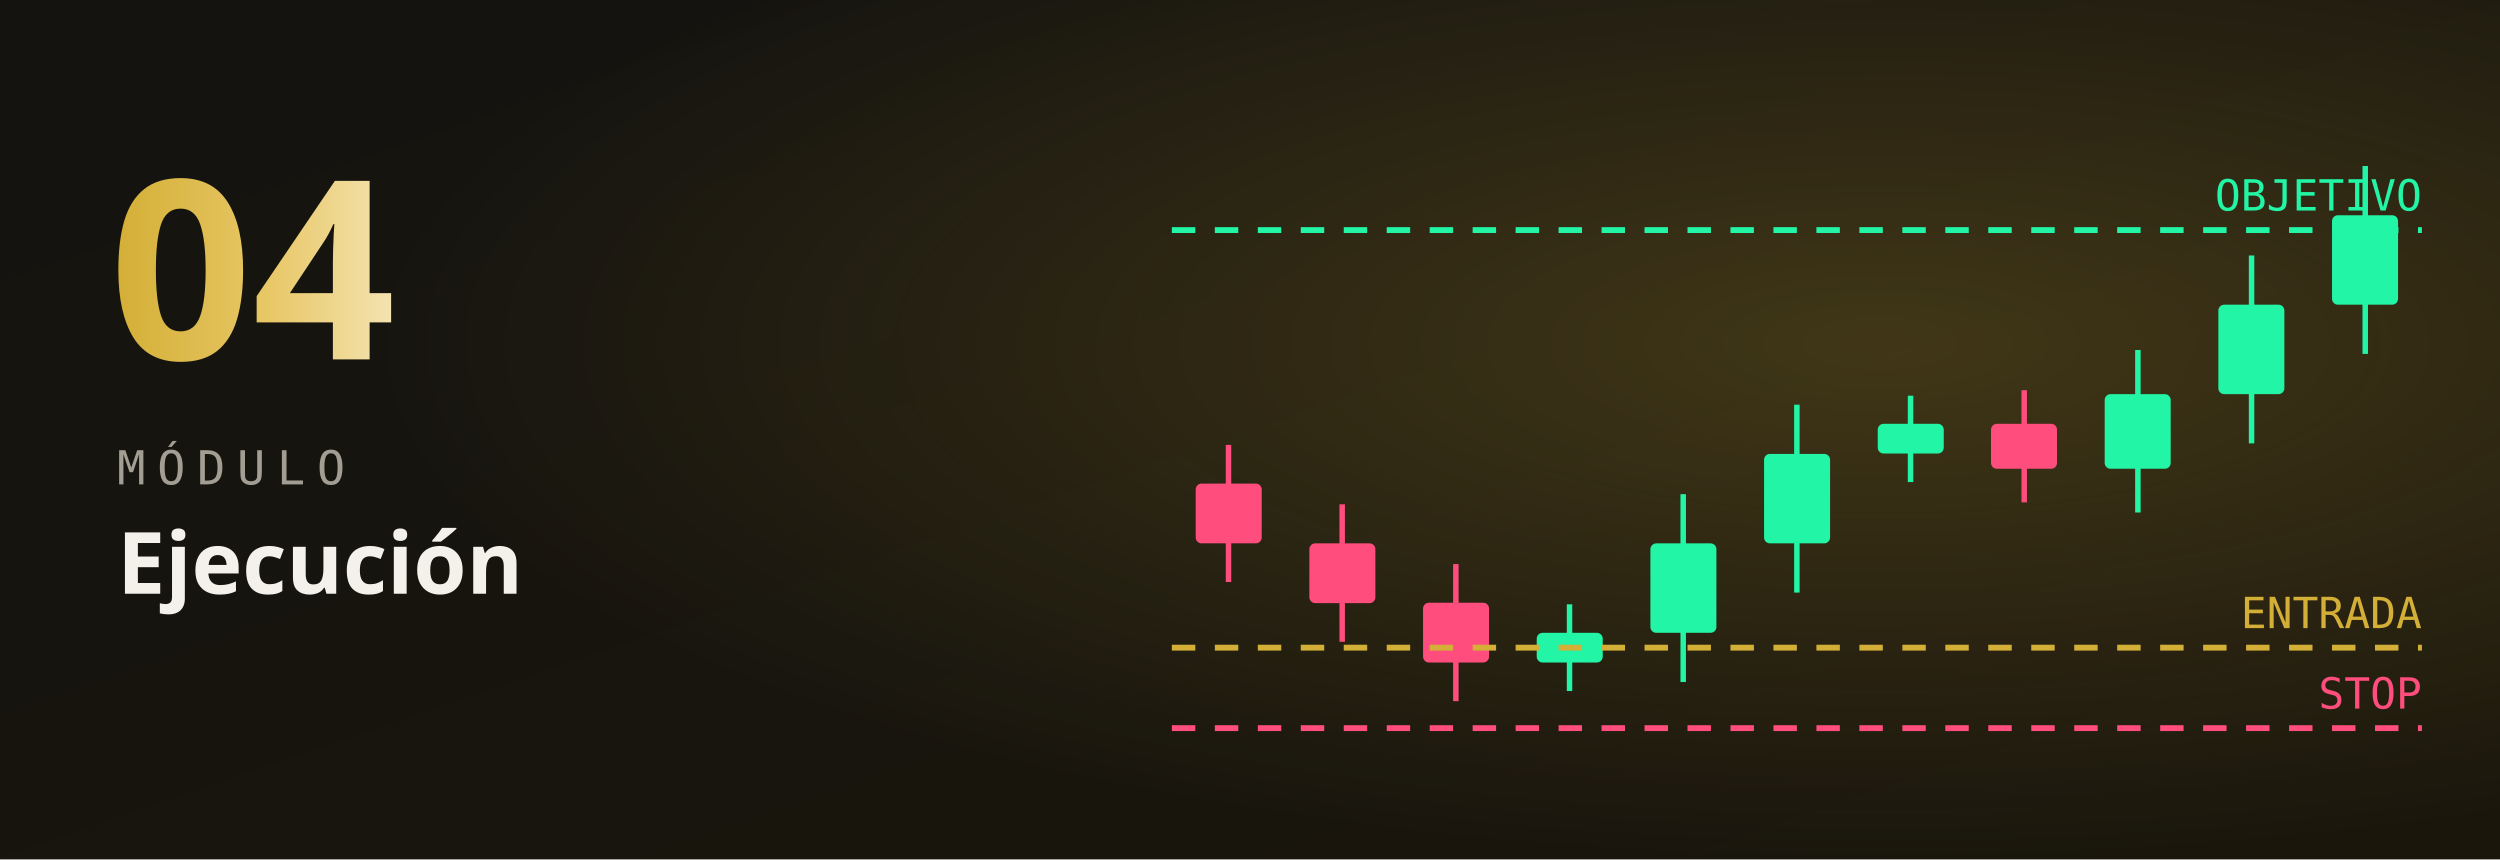
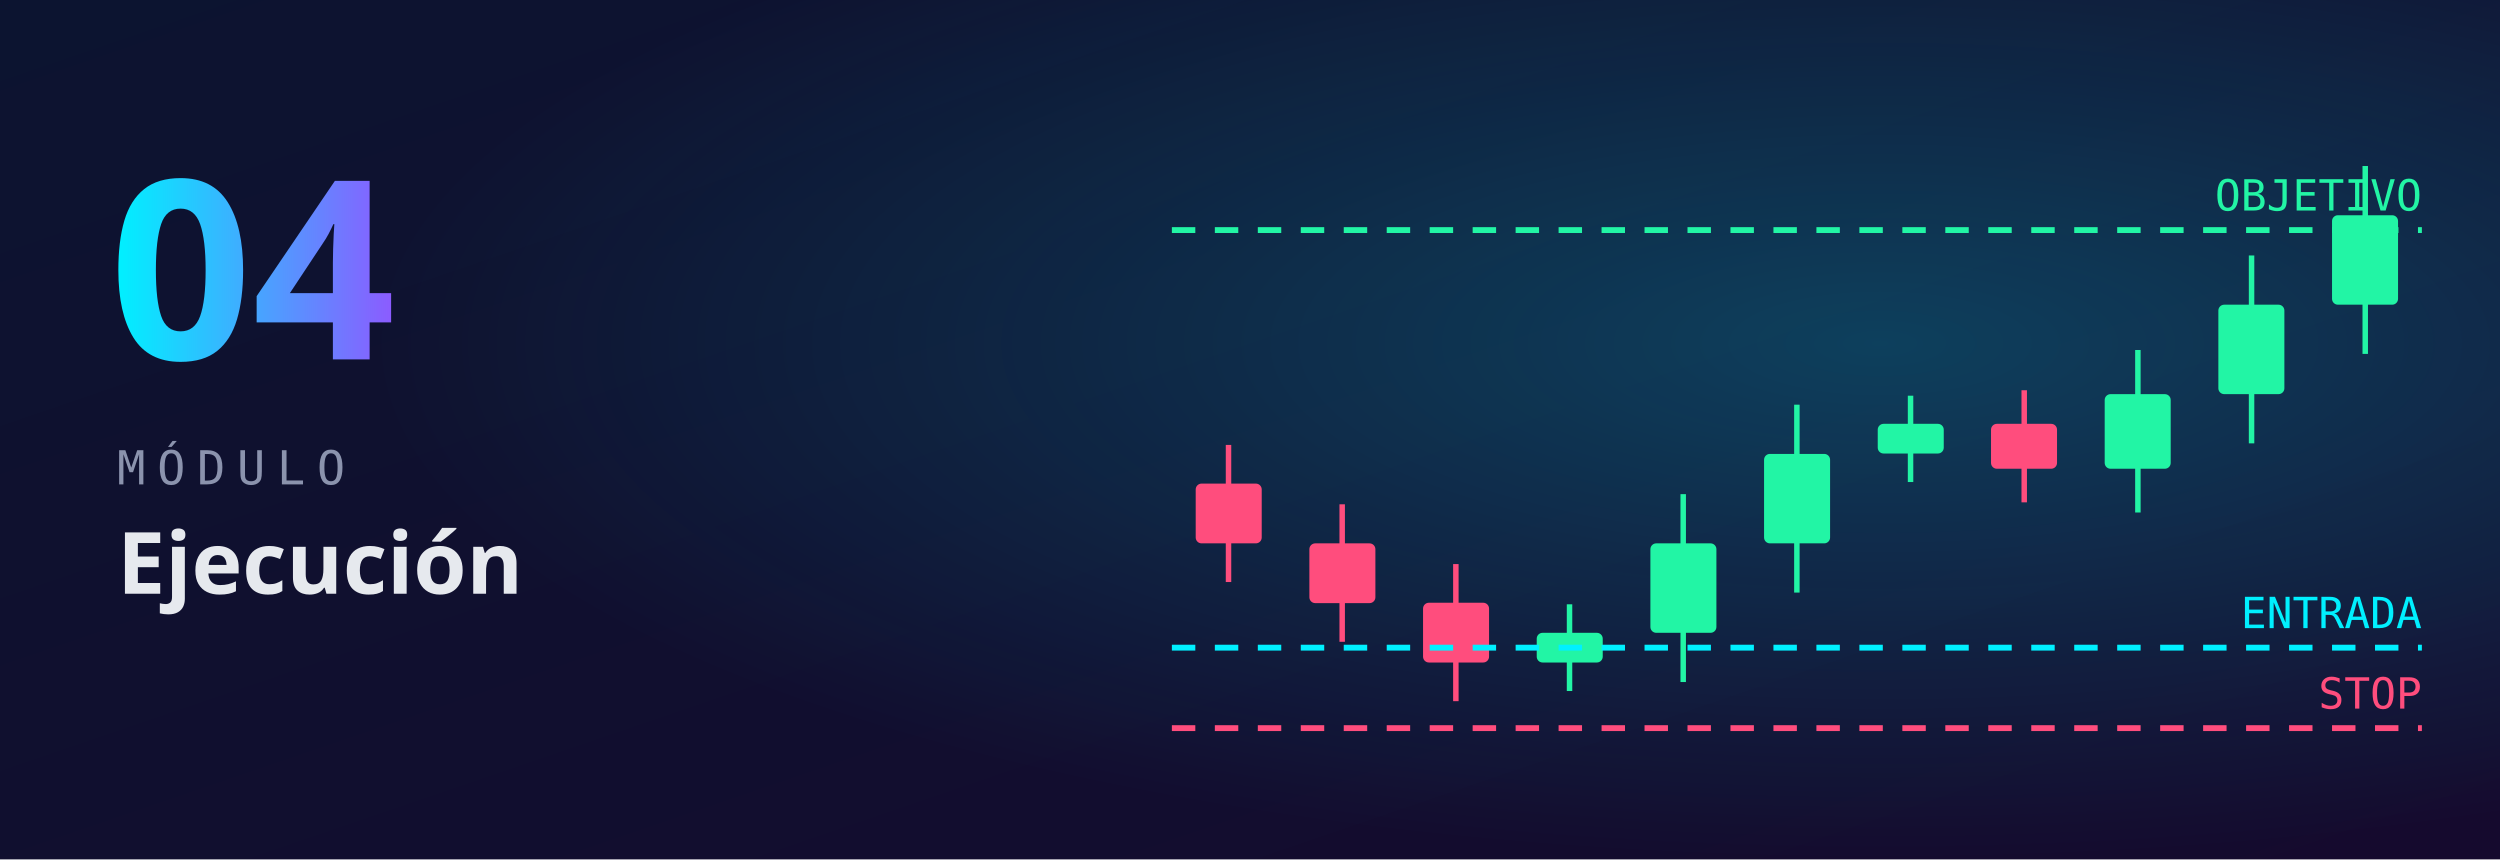
<svg xmlns="http://www.w3.org/2000/svg" viewBox="0 0 640 220" font-family="Space Grotesk, Segoe UI, sans-serif">
  <defs>
    <linearGradient id="g" x1="0" x2="1" y1="0" y2="1">
-       <stop offset="0" stop-color="#141310" />
-       <stop offset="1" stop-color="#1a160c" />
+       <stop offset="0" stop-color="#0c1430" />
+       <stop offset="1" stop-color="#150a2e" />
    </linearGradient>
    <linearGradient id="kg" x1="0" x2="1">
-       <stop offset="0" stop-color="#d4af37" />
-       <stop offset=".55" stop-color="#e8c766" />
-       <stop offset="1" stop-color="#f3e3b0" />
+       <stop offset="0" stop-color="#00f0ff" />
+       <stop offset="1" stop-color="#8b5cff" />
    </linearGradient>
    <radialGradient id="glow" cx=".75" cy=".4" r=".6">
-       <stop offset="0" stop-color="#d4af37" stop-opacity=".22" />
-       <stop offset="1" stop-color="#d4af37" stop-opacity="0" />
+       <stop offset="0" stop-color="#00f0ff" stop-opacity=".22" />
+       <stop offset="1" stop-color="#00f0ff" stop-opacity="0" />
    </radialGradient>
  </defs>
  <rect width="640" height="220" fill="url(#g)" />
  <rect width="640" height="220" fill="url(#glow)" />
  <line x1="314.5" y1="113.9" x2="314.5" y2="149" stroke="#ff4d7d" stroke-width="1.4" stroke-opacity="1" />
  <rect x="306.1" y="123.8" width="16.9" height="15.3" rx="1.5" fill="#ff4d7d" fill-opacity="1" stroke="none" />
  <line x1="343.6" y1="129.1" x2="343.6" y2="164.3" stroke="#ff4d7d" stroke-width="1.4" stroke-opacity="1" />
  <rect x="335.2" y="139.1" width="16.9" height="15.3" rx="1.5" fill="#ff4d7d" fill-opacity="1" stroke="none" />
  <line x1="372.7" y1="144.4" x2="372.7" y2="179.5" stroke="#ff4d7d" stroke-width="1.4" stroke-opacity="1" />
  <rect x="364.3" y="154.3" width="16.9" height="15.3" rx="1.5" fill="#ff4d7d" fill-opacity="1" stroke="none" />
  <line x1="401.8" y1="154.7" x2="401.8" y2="176.9" stroke="#22f5a5" stroke-width="1.4" stroke-opacity="1" />
  <rect x="393.4" y="162" width="16.9" height="7.6" rx="1.5" fill="#22f5a5" fill-opacity="1" stroke="none" />
  <line x1="430.9" y1="126.5" x2="430.9" y2="174.6" stroke="#22f5a5" stroke-width="1.4" stroke-opacity="1" />
  <rect x="422.5" y="139.1" width="16.9" height="22.9" rx="1.5" fill="#22f5a5" fill-opacity="1" stroke="none" />
  <line x1="460" y1="103.6" x2="460" y2="151.7" stroke="#22f5a5" stroke-width="1.4" stroke-opacity="1" />
  <rect x="451.6" y="116.2" width="16.9" height="22.9" rx="1.5" fill="#22f5a5" fill-opacity="1" stroke="none" />
  <line x1="489.1" y1="101.3" x2="489.1" y2="123.4" stroke="#22f5a5" stroke-width="1.4" stroke-opacity="1" />
  <rect x="480.7" y="108.5" width="16.9" height="7.6" rx="1.5" fill="#22f5a5" fill-opacity="1" stroke="none" />
  <line x1="518.2" y1="99.9" x2="518.2" y2="128.6" stroke="#ff4d7d" stroke-width="1.4" stroke-opacity="1" />
  <rect x="509.7" y="108.5" width="16.9" height="11.5" rx="1.5" fill="#ff4d7d" fill-opacity="1" stroke="none" />
  <line x1="547.3" y1="89.6" x2="547.3" y2="131.2" stroke="#22f5a5" stroke-width="1.4" stroke-opacity="1" />
  <rect x="538.8" y="100.9" width="16.9" height="19.1" rx="1.5" fill="#22f5a5" fill-opacity="1" stroke="none" />
  <line x1="576.4" y1="65.4" x2="576.4" y2="113.5" stroke="#22f5a5" stroke-width="1.4" stroke-opacity="1" />
  <rect x="567.9" y="78" width="16.9" height="22.9" rx="1.5" fill="#22f5a5" fill-opacity="1" stroke="none" />
  <line x1="605.5" y1="42.5" x2="605.5" y2="90.6" stroke="#22f5a5" stroke-width="1.4" stroke-opacity="1" />
  <rect x="597" y="55.1" width="16.9" height="22.9" rx="1.5" fill="#22f5a5" fill-opacity="1" stroke="none" />
-   <line x1="300" y1="165.8" x2="620" y2="165.8" stroke="#d4af37" stroke-width="1.5" stroke-opacity="1" stroke-dasharray="6 5" />
-   <text x="620" y="160.8" font-size="11" fill="#d4af37" text-anchor="end" font-weight="400" font-family="JetBrains Mono, Consolas, monospace">ENTRADA</text>
+   <line x1="300" y1="165.8" x2="620" y2="165.8" stroke="#00f0ff" stroke-width="1.5" stroke-opacity="1" stroke-dasharray="6 5" />
+   <text x="620" y="160.8" font-size="11" fill="#00f0ff" text-anchor="end" font-weight="400" font-family="JetBrains Mono, Consolas, monospace">ENTRADA</text>
  <line x1="300" y1="186.4" x2="620" y2="186.4" stroke="#ff4d7d" stroke-width="1.5" stroke-opacity="1" stroke-dasharray="6 5" />
  <text x="620" y="181.4" font-size="11" fill="#ff4d7d" text-anchor="end" font-weight="400" font-family="JetBrains Mono, Consolas, monospace">STOP</text>
  <line x1="300" y1="58.9" x2="620" y2="58.9" stroke="#22f5a5" stroke-width="1.5" stroke-opacity="1" stroke-dasharray="6 5" />
  <text x="620" y="53.9" font-size="11" fill="#22f5a5" text-anchor="end" font-weight="400" font-family="JetBrains Mono, Consolas, monospace">OBJETIVO</text>
  <text x="28" y="92" font-size="64" font-weight="800" fill="url(#kg)" font-family="Orbitron, Segoe UI, sans-serif">04</text>
-   <text x="30" y="124" font-size="12" letter-spacing="3" fill="#a39e93" font-family="JetBrains Mono, Consolas, monospace">MÓDULO</text>
-   <text x="30" y="152" font-size="22" font-weight="700" fill="#f4f1ea">Ejecución</text>
+   <text x="30" y="124" font-size="12" letter-spacing="3" fill="#8b93ad" font-family="JetBrains Mono, Consolas, monospace">MÓDULO</text>
+   <text x="30" y="152" font-size="22" font-weight="700" fill="#e6e9ee">Ejecución</text>
</svg>
